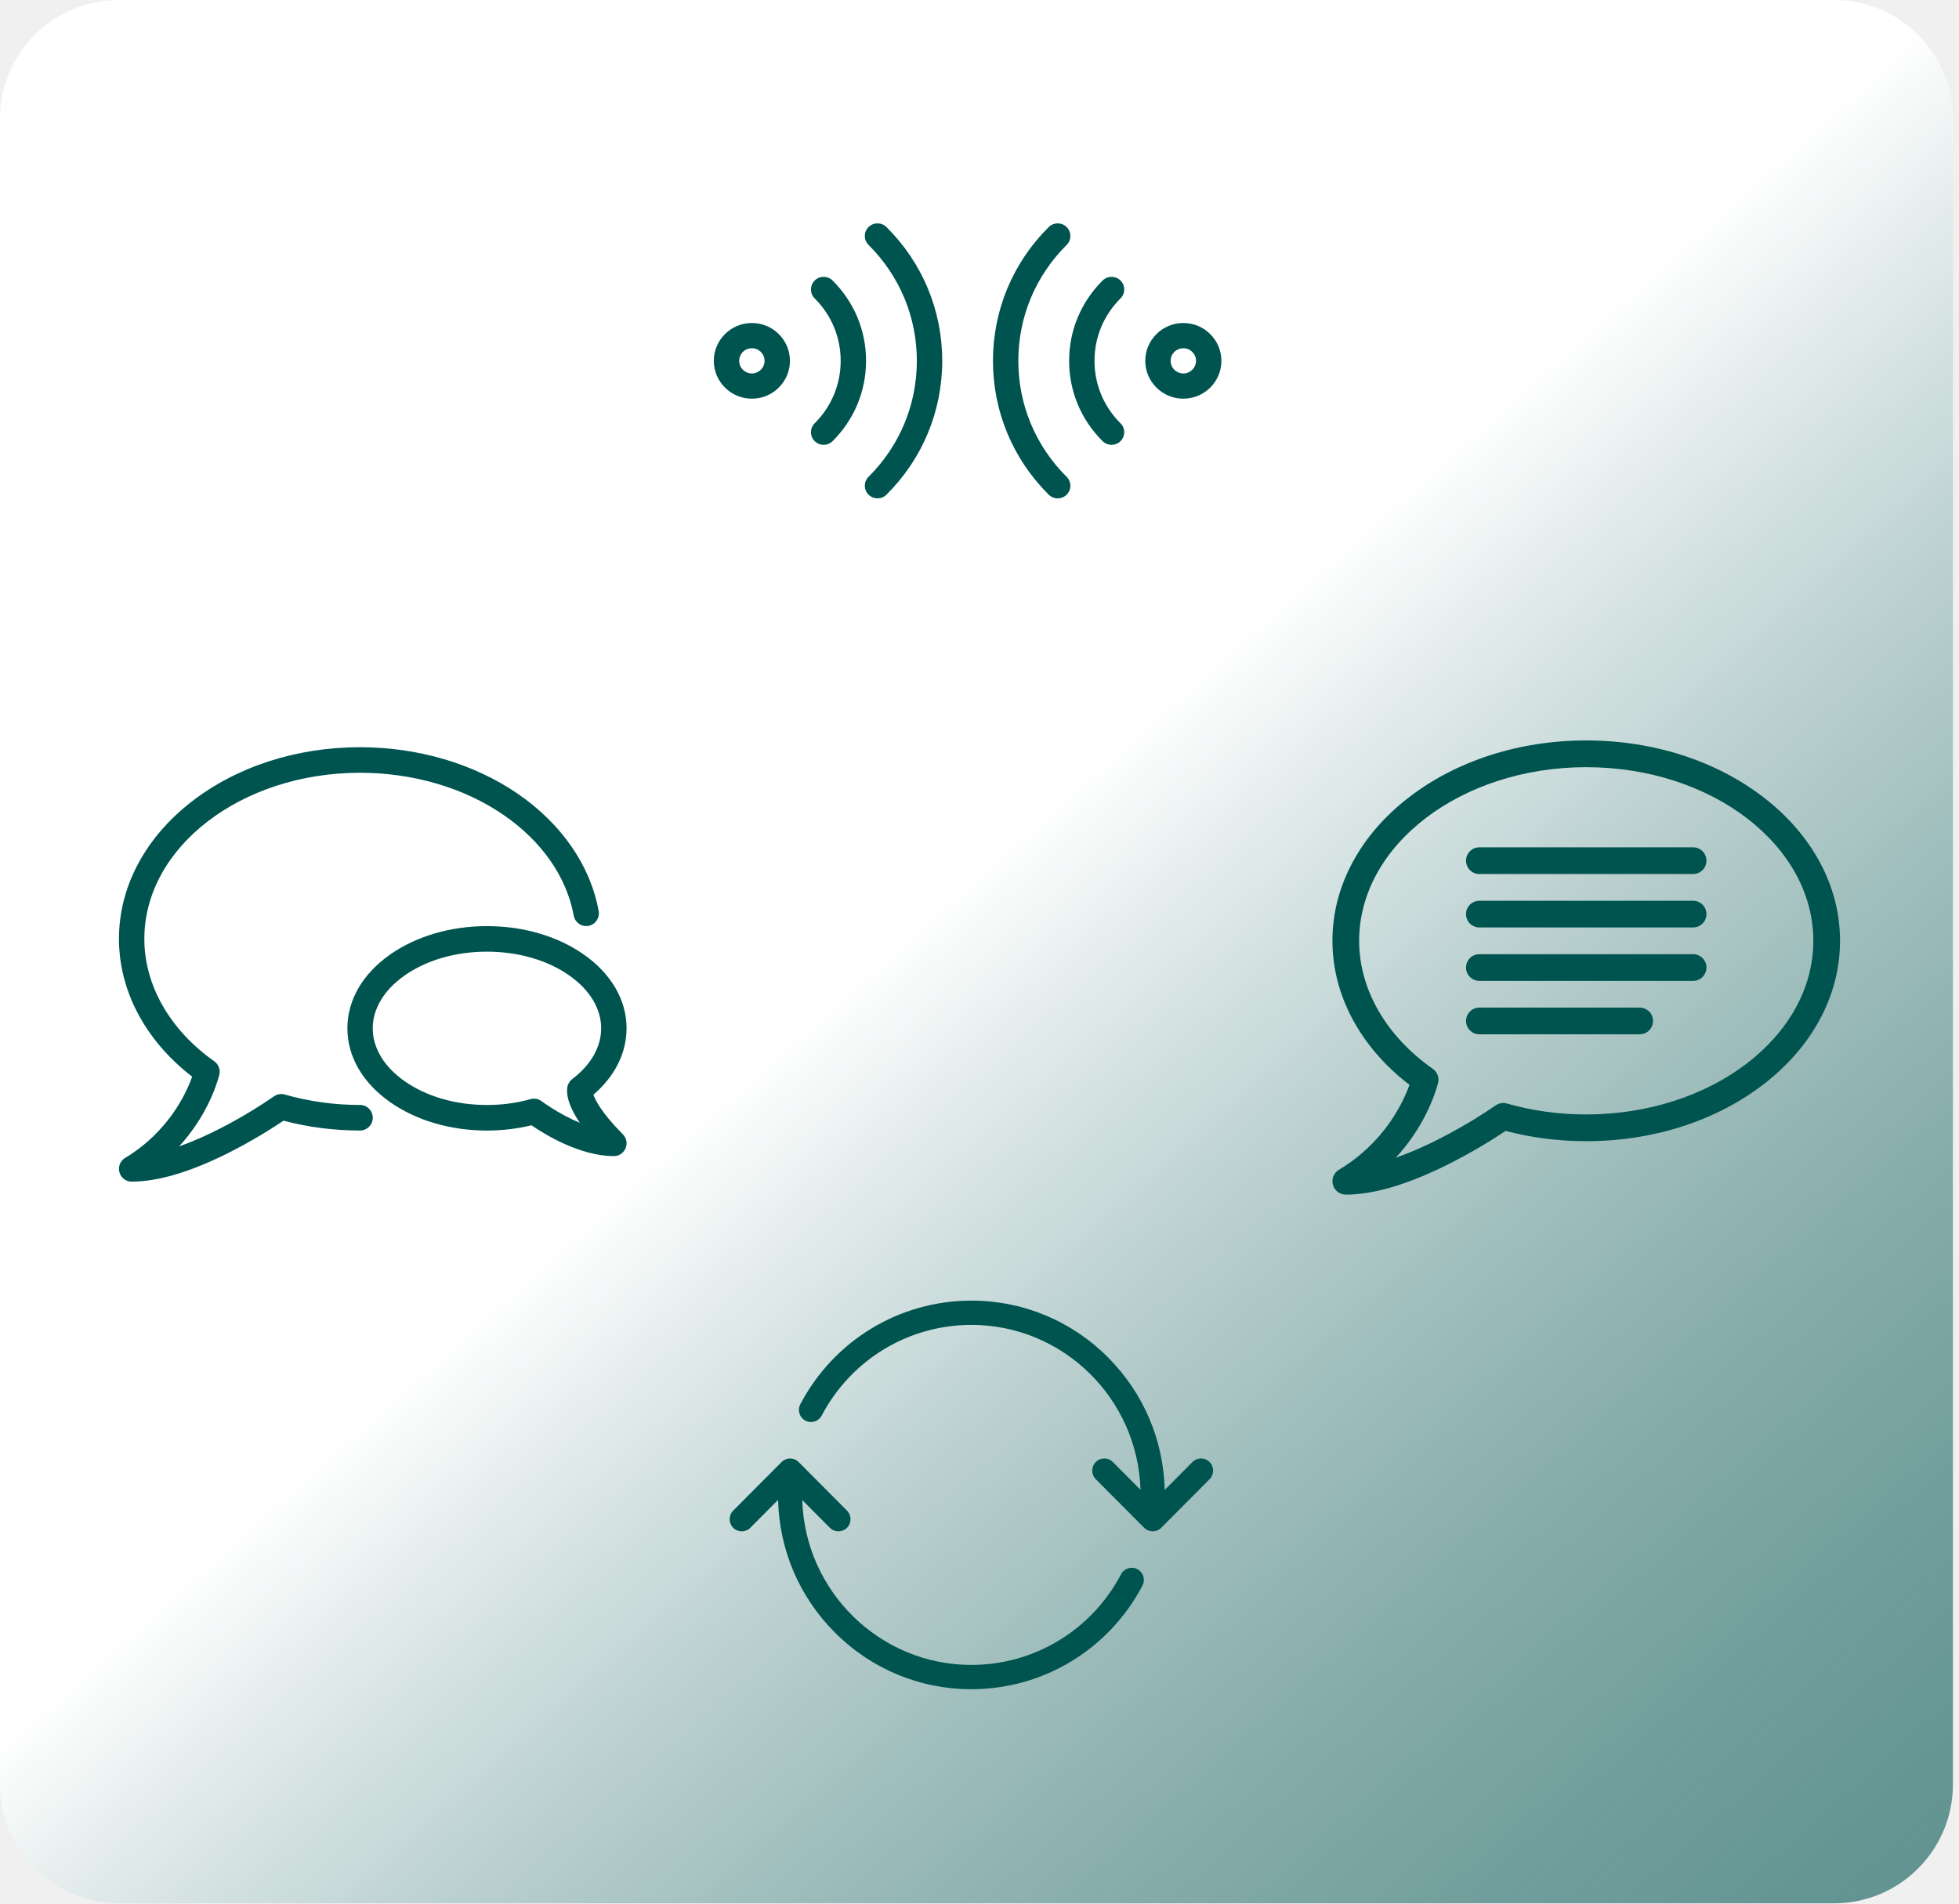
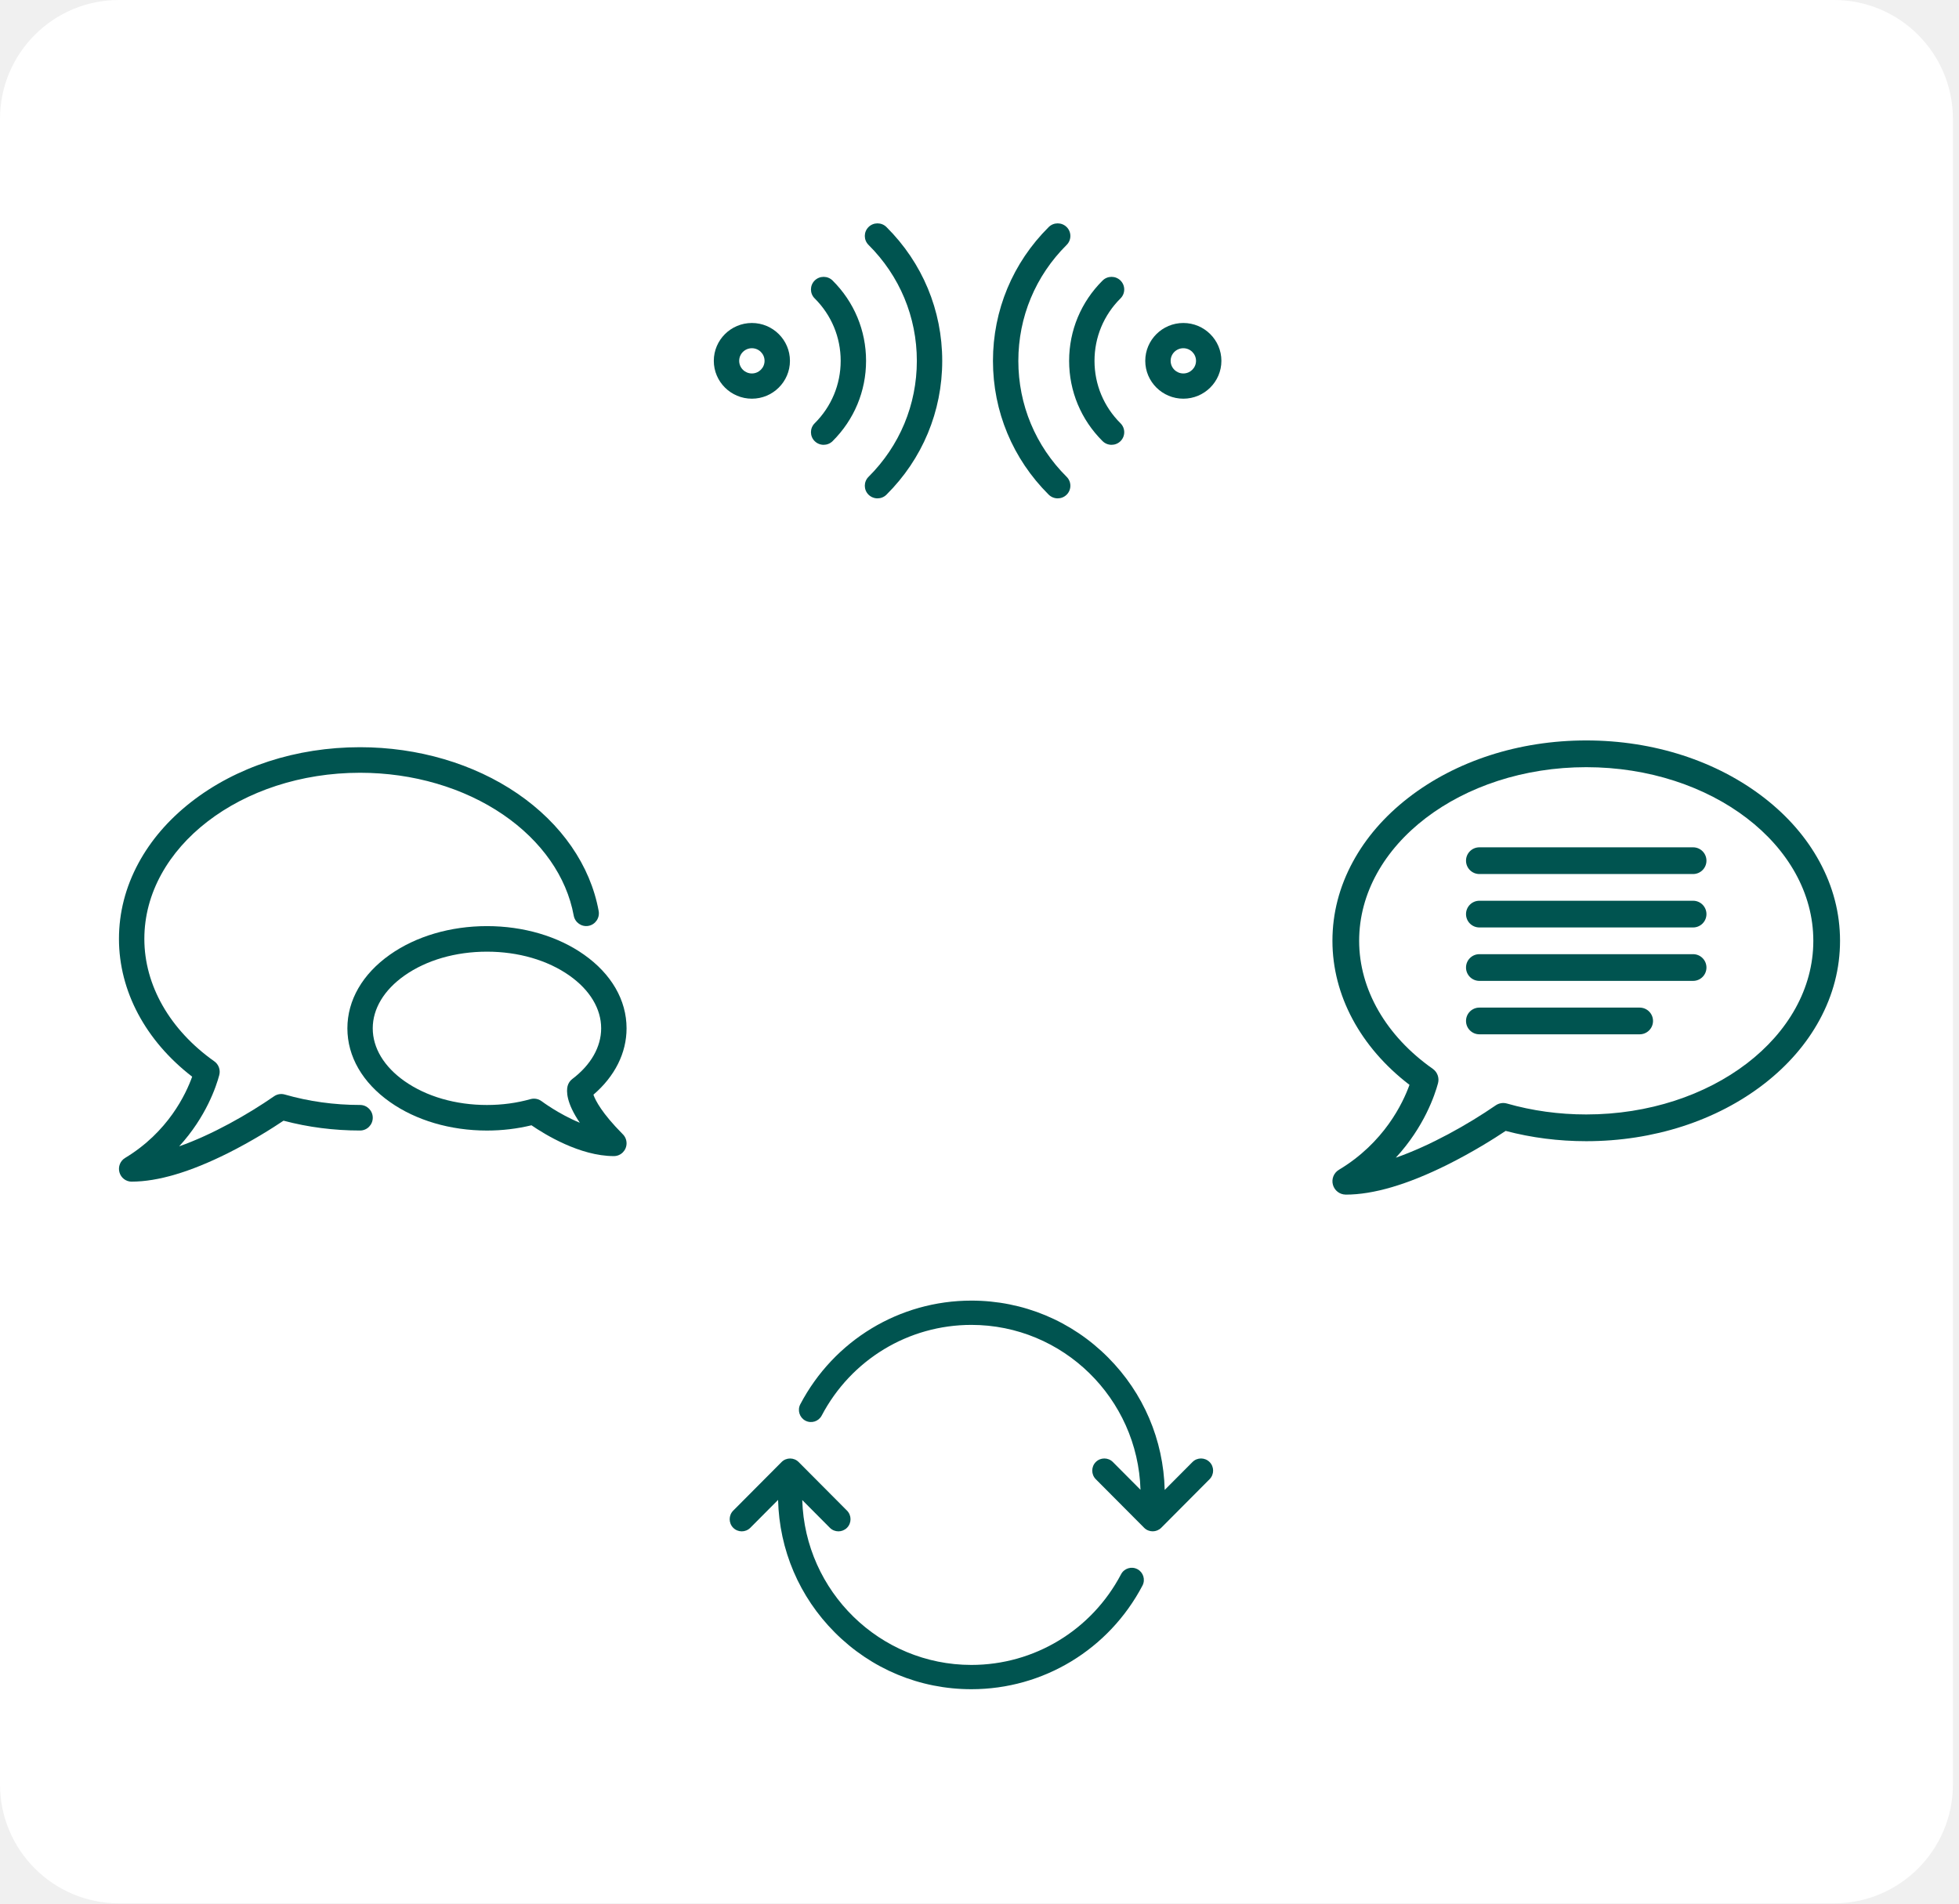
<svg xmlns="http://www.w3.org/2000/svg" width="247px" height="240px" viewBox="0 0 247 240" version="1.1">
-   <defs>
-     <linearGradient x1="3.655%" y1="2.5%" x2="96.293%" y2="102.365%" id="linearGradient-1">
-       <stop stop-color="#FFFFFF" offset="0%" />
-       <stop stop-color="#FFFFFF" offset="46.35%" />
-       <stop stop-color="#005450" stop-opacity="0.598" offset="100%" />
-     </linearGradient>
-   </defs>
  <g id="Page-1" stroke="none" stroke-width="1" fill="none" fill-rule="evenodd">
-     <g id="Artboard" transform="translate(-1606, -6044)">
-       <g id="Group-5-Copy-2" transform="translate(455, 242)">
+     <g id="Artboard" transform="translate(-1859, -6044)">
+       <g id="Group-5-Copy-3" transform="translate(708, 242)">
        <g id="Stacked-Group-2" transform="translate(250, 3404)">
          <g id="Group-7-Copy" transform="translate(0, 2383)">
-             <g id="bridges" transform="translate(901, 15)">
-               <rect id="background" fill="url(#linearGradient-1)" x="0" y="0" width="246.234" height="240" rx="15" />
+             <g id="bridges-copy" transform="translate(901, 15)">
+               <rect id="background" fill="#FFFFFF" x="0" y="0" width="246.234" height="240" rx="15" />
              <g id="communication" transform="translate(90, 28)" fill="#005450" fill-rule="nonzero">
                <path d="M13.85,28.089 C13.44,28.089 13.03,27.933 12.717,27.625 C12.093,27.004 12.093,25.995 12.717,25.375 C14.832,23.272 15.997,20.475 15.997,17.5 C15.997,14.525 14.832,11.728 12.717,9.625 C12.093,9.005 12.093,7.996 12.717,7.375 C13.341,6.755 14.355,6.755 14.979,7.375 C17.699,10.08 19.197,13.675 19.197,17.5 C19.197,21.325 17.699,24.92 14.979,27.625 C14.666,27.936 14.256,28.089 13.846,28.089 L13.85,28.089 Z" id="Path" />
                <path d="M20.64,34.841 C20.23,34.841 19.821,34.685 19.507,34.376 C18.883,33.756 18.883,32.747 19.507,32.127 C23.437,28.22 25.6,23.027 25.6,17.503 C25.6,11.98 23.437,6.784 19.507,2.88 C18.883,2.259 18.883,1.25 19.507,0.63 C20.131,0.01 21.146,0.01 21.77,0.63 C26.304,5.139 28.8,11.13 28.8,17.503 C28.8,23.876 26.304,29.871 21.77,34.376 C21.456,34.688 21.046,34.841 20.637,34.841 L20.64,34.841 Z" id="Path" />
                <path d="M50.15,28.089 C49.741,28.089 49.331,27.933 49.018,27.625 C46.298,24.92 44.8,21.325 44.8,17.5 C44.8,13.675 46.298,10.08 49.018,7.375 C49.642,6.755 50.656,6.755 51.28,7.375 C51.904,7.996 51.904,9.005 51.28,9.625 C49.165,11.728 48,14.525 48,17.5 C48,20.475 49.165,23.272 51.28,25.375 C51.904,25.995 51.904,27.004 51.28,27.625 C50.966,27.936 50.557,28.089 50.147,28.089 L50.15,28.089 Z" id="Path" />
                <path d="M43.36,34.841 C42.95,34.841 42.541,34.685 42.227,34.376 C37.693,29.868 35.197,23.876 35.197,17.503 C35.197,11.13 37.693,5.135 42.227,0.63 C42.851,0.01 43.866,0.01 44.49,0.63 C45.114,1.25 45.114,2.259 44.49,2.88 C40.56,6.787 38.397,11.98 38.397,17.503 C38.397,23.027 40.56,28.22 44.49,32.127 C45.114,32.747 45.114,33.756 44.49,34.376 C44.176,34.688 43.766,34.841 43.357,34.841 L43.36,34.841 Z" id="Path" />
                <path d="M4.8,22.273 C2.154,22.273 0,20.131 0,17.5 C0,14.869 2.154,12.727 4.8,12.727 C7.446,12.727 9.6,14.869 9.6,17.5 C9.6,20.131 7.446,22.273 4.8,22.273 Z M4.8,15.909 C3.917,15.909 3.2,16.622 3.2,17.5 C3.2,18.378 3.917,19.091 4.8,19.091 C5.683,19.091 6.4,18.378 6.4,17.5 C6.4,16.622 5.683,15.909 4.8,15.909 Z" id="Shape" />
                <path d="M59.2,22.273 C56.554,22.273 54.4,20.131 54.4,17.5 C54.4,14.869 56.554,12.727 59.2,12.727 C61.846,12.727 64,14.869 64,17.5 C64,20.131 61.846,22.273 59.2,22.273 Z M59.2,15.909 C58.317,15.909 57.6,16.622 57.6,17.5 C57.6,18.378 58.317,19.091 59.2,19.091 C60.083,19.091 60.8,18.378 60.8,17.5 C60.8,16.622 60.083,15.909 59.2,15.909 Z" id="Shape" />
              </g>
              <g id="chat-text" transform="translate(168, 90)" fill="#005450" fill-rule="nonzero">
                <path d="M1.684,60.632 C0.926,60.632 0.263,60.126 0.061,59.395 C-0.141,58.664 0.168,57.89 0.819,57.502 C6.515,54.087 8.876,49.118 9.715,46.794 C3.523,42.055 -2.40747092e-15,35.496 -2.40747092e-15,28.632 C-2.40747092e-15,25.165 0.869,21.807 2.587,18.648 C4.224,15.636 6.562,12.938 9.529,10.627 C15.549,5.945 23.528,3.365 32,3.365 C40.472,3.365 48.451,5.945 54.471,10.627 C57.438,12.935 59.776,15.633 61.413,18.648 C63.131,21.804 64,25.162 64,28.632 C64,32.101 63.131,35.456 61.413,38.616 C59.776,41.627 57.438,44.325 54.471,46.636 C48.451,51.318 40.472,53.898 32,53.898 C28.52,53.898 25.105,53.464 21.841,52.601 C20.396,53.565 17.694,55.272 14.467,56.879 C9.455,59.372 5.157,60.635 1.688,60.635 L1.684,60.632 Z M32,6.737 C16.212,6.737 3.368,16.559 3.368,28.632 C3.368,34.745 6.754,40.63 12.652,44.773 C13.231,45.181 13.494,45.905 13.312,46.589 C12.918,48.057 11.577,52.089 7.99,55.98 C12.376,54.444 17.098,51.779 20.584,49.381 C20.999,49.095 21.517,49.011 22.003,49.149 C25.196,50.061 28.561,50.526 32,50.526 C47.788,50.526 60.632,40.704 60.632,28.632 C60.632,16.559 47.788,6.737 32,6.737 Z" id="Shape" />
                <path d="M45.474,20.211 L18.526,20.211 C17.597,20.211 16.842,19.456 16.842,18.526 C16.842,17.597 17.597,16.842 18.526,16.842 L45.474,16.842 C46.403,16.842 47.158,17.597 47.158,18.526 C47.158,19.456 46.403,20.211 45.474,20.211 Z" id="Path" />
                <path d="M45.474,26.947 L18.526,26.947 C17.597,26.947 16.842,26.193 16.842,25.263 C16.842,24.333 17.597,23.579 18.526,23.579 L45.474,23.579 C46.403,23.579 47.158,24.333 47.158,25.263 C47.158,26.193 46.403,26.947 45.474,26.947 Z" id="Path" />
                <path d="M45.474,33.684 L18.526,33.684 C17.597,33.684 16.842,32.93 16.842,32 C16.842,31.07 17.597,30.316 18.526,30.316 L45.474,30.316 C46.403,30.316 47.158,31.07 47.158,32 C47.158,32.93 46.403,33.684 45.474,33.684 Z" id="Path" />
                <path d="M38.737,40.421 L18.526,40.421 C17.597,40.421 16.842,39.667 16.842,38.737 C16.842,37.807 17.597,37.053 18.526,37.053 L38.737,37.053 C39.667,37.053 40.421,37.807 40.421,38.737 C40.421,39.667 39.667,40.421 38.737,40.421 Z" id="Path" />
              </g>
              <g id="sync" transform="translate(92, 164)" fill="#005450" fill-rule="nonzero">
                <path d="M60.507,20.353 C59.913,19.756 58.947,19.756 58.353,20.353 L54.851,23.872 C54.696,17.563 52.175,11.653 47.717,7.175 C43.112,2.548 36.989,1.77635684e-15 30.476,1.77635684e-15 C21.413,1.77635684e-15 13.147,5.007 8.908,13.065 C8.515,13.812 8.798,14.74 9.542,15.135 C10.286,15.53 11.209,15.245 11.602,14.498 C15.311,7.445 22.543,3.062 30.476,3.062 C42.024,3.062 51.459,12.333 51.8,23.854 L48.317,20.353 C47.723,19.756 46.757,19.756 46.162,20.353 C45.568,20.951 45.568,21.921 46.162,22.519 L52.258,28.644 C52.556,28.944 52.946,29.091 53.336,29.091 C53.726,29.091 54.117,28.941 54.415,28.644 L60.51,22.519 C61.105,21.921 61.105,20.951 60.51,20.353 L60.507,20.353 Z" id="Path" />
                <path d="M51.41,33.865 C50.667,33.47 49.743,33.755 49.35,34.502 C45.641,41.555 38.409,45.938 30.476,45.938 C18.929,45.938 9.493,36.667 9.152,25.146 L12.635,28.647 C12.934,28.947 13.324,29.094 13.714,29.094 C14.104,29.094 14.494,28.944 14.793,28.647 C15.387,28.049 15.387,27.079 14.793,26.481 L8.698,20.356 C8.104,19.759 7.138,19.759 6.543,20.356 L0.448,26.481 C-0.146,27.079 -0.146,28.049 0.448,28.647 C1.042,29.244 2.008,29.244 2.603,28.647 L6.104,25.128 C6.26,31.437 8.78,37.347 13.239,41.825 C17.844,46.452 23.966,49 30.479,49 C39.543,49 47.808,43.993 52.047,35.935 C52.44,35.188 52.157,34.26 51.413,33.865 L51.41,33.865 Z" id="Path" />
              </g>
              <g id="chat" transform="translate(14, 94)" fill="#005450" fill-rule="nonzero">
                <path d="M63.403,51.778 C63.403,51.778 63.403,51.778 63.4,51.778 C59.109,51.778 54.651,49.02 53.01,47.892 C51.208,48.33 49.326,48.556 47.4,48.556 C42.802,48.556 38.456,47.28 35.17,44.96 C31.707,42.52 29.8,39.218 29.8,35.667 C29.8,32.116 31.707,28.813 35.17,26.374 C38.459,24.057 42.802,22.778 47.4,22.778 C51.998,22.778 56.344,24.054 59.63,26.374 C63.093,28.813 65,32.116 65,35.667 C65,38.773 63.525,41.715 60.821,44.035 C61.083,44.779 61.906,46.377 64.485,48.981 C64.802,49.274 65,49.696 65,50.167 C65,51.056 64.283,51.778 63.4,51.778 L63.403,51.778 Z M53.33,44.534 C53.675,44.534 54.014,44.647 54.296,44.86 C54.328,44.882 56.456,46.484 59.106,47.573 C57.365,45.011 57.41,43.551 57.566,42.939 C57.659,42.588 57.864,42.279 58.152,42.06 C60.504,40.281 61.797,38.012 61.797,35.667 C61.797,33.195 60.376,30.833 57.794,29.013 C55.038,27.07 51.346,26 47.397,26 C43.448,26 39.755,27.07 37,29.013 C34.418,30.833 32.997,33.195 32.997,35.667 C32.997,38.138 34.418,40.5 37,42.321 C39.755,44.264 43.448,45.333 47.397,45.333 C49.301,45.333 51.15,45.085 52.894,44.592 C53.035,44.554 53.182,44.534 53.326,44.534 L53.33,44.534 Z" id="Shape" />
                <path d="M2.6,55 C1.88,55 1.25,54.517 1.058,53.817 C0.866,53.118 1.16,52.377 1.778,52.007 C7.189,48.739 9.432,43.986 10.229,41.763 C4.347,37.229 1,30.956 1,24.389 C1,21.073 1.826,17.861 3.458,14.838 C5.013,11.958 7.234,9.377 10.053,7.166 C15.771,2.687 23.352,0.219 31.4,0.219 C38.69,0.219 45.739,2.294 51.246,6.064 C56.798,9.863 60.434,15.122 61.483,20.87 C61.643,21.747 61.067,22.584 60.2,22.746 C59.333,22.907 58.498,22.327 58.338,21.453 C57.445,16.559 54.286,12.041 49.448,8.729 C44.466,5.32 38.056,3.441 31.4,3.441 C16.402,3.441 4.2,12.837 4.2,24.386 C4.2,30.234 7.416,35.863 13.019,39.827 C13.57,40.216 13.819,40.909 13.646,41.563 C13.272,42.968 11.998,46.825 8.59,50.547 C12.757,49.078 17.243,46.529 20.555,44.235 C20.949,43.961 21.442,43.88 21.902,44.012 C24.936,44.885 28.133,45.33 31.4,45.33 C32.283,45.33 33,46.052 33,46.941 C33,47.831 32.283,48.552 31.4,48.552 C28.094,48.552 24.85,48.137 21.749,47.312 C20.376,48.233 17.81,49.867 14.744,51.404 C9.982,53.788 5.899,54.997 2.603,54.997 L2.6,55 Z" id="Path" />
              </g>
            </g>
          </g>
        </g>
      </g>
    </g>
  </g>
</svg>
